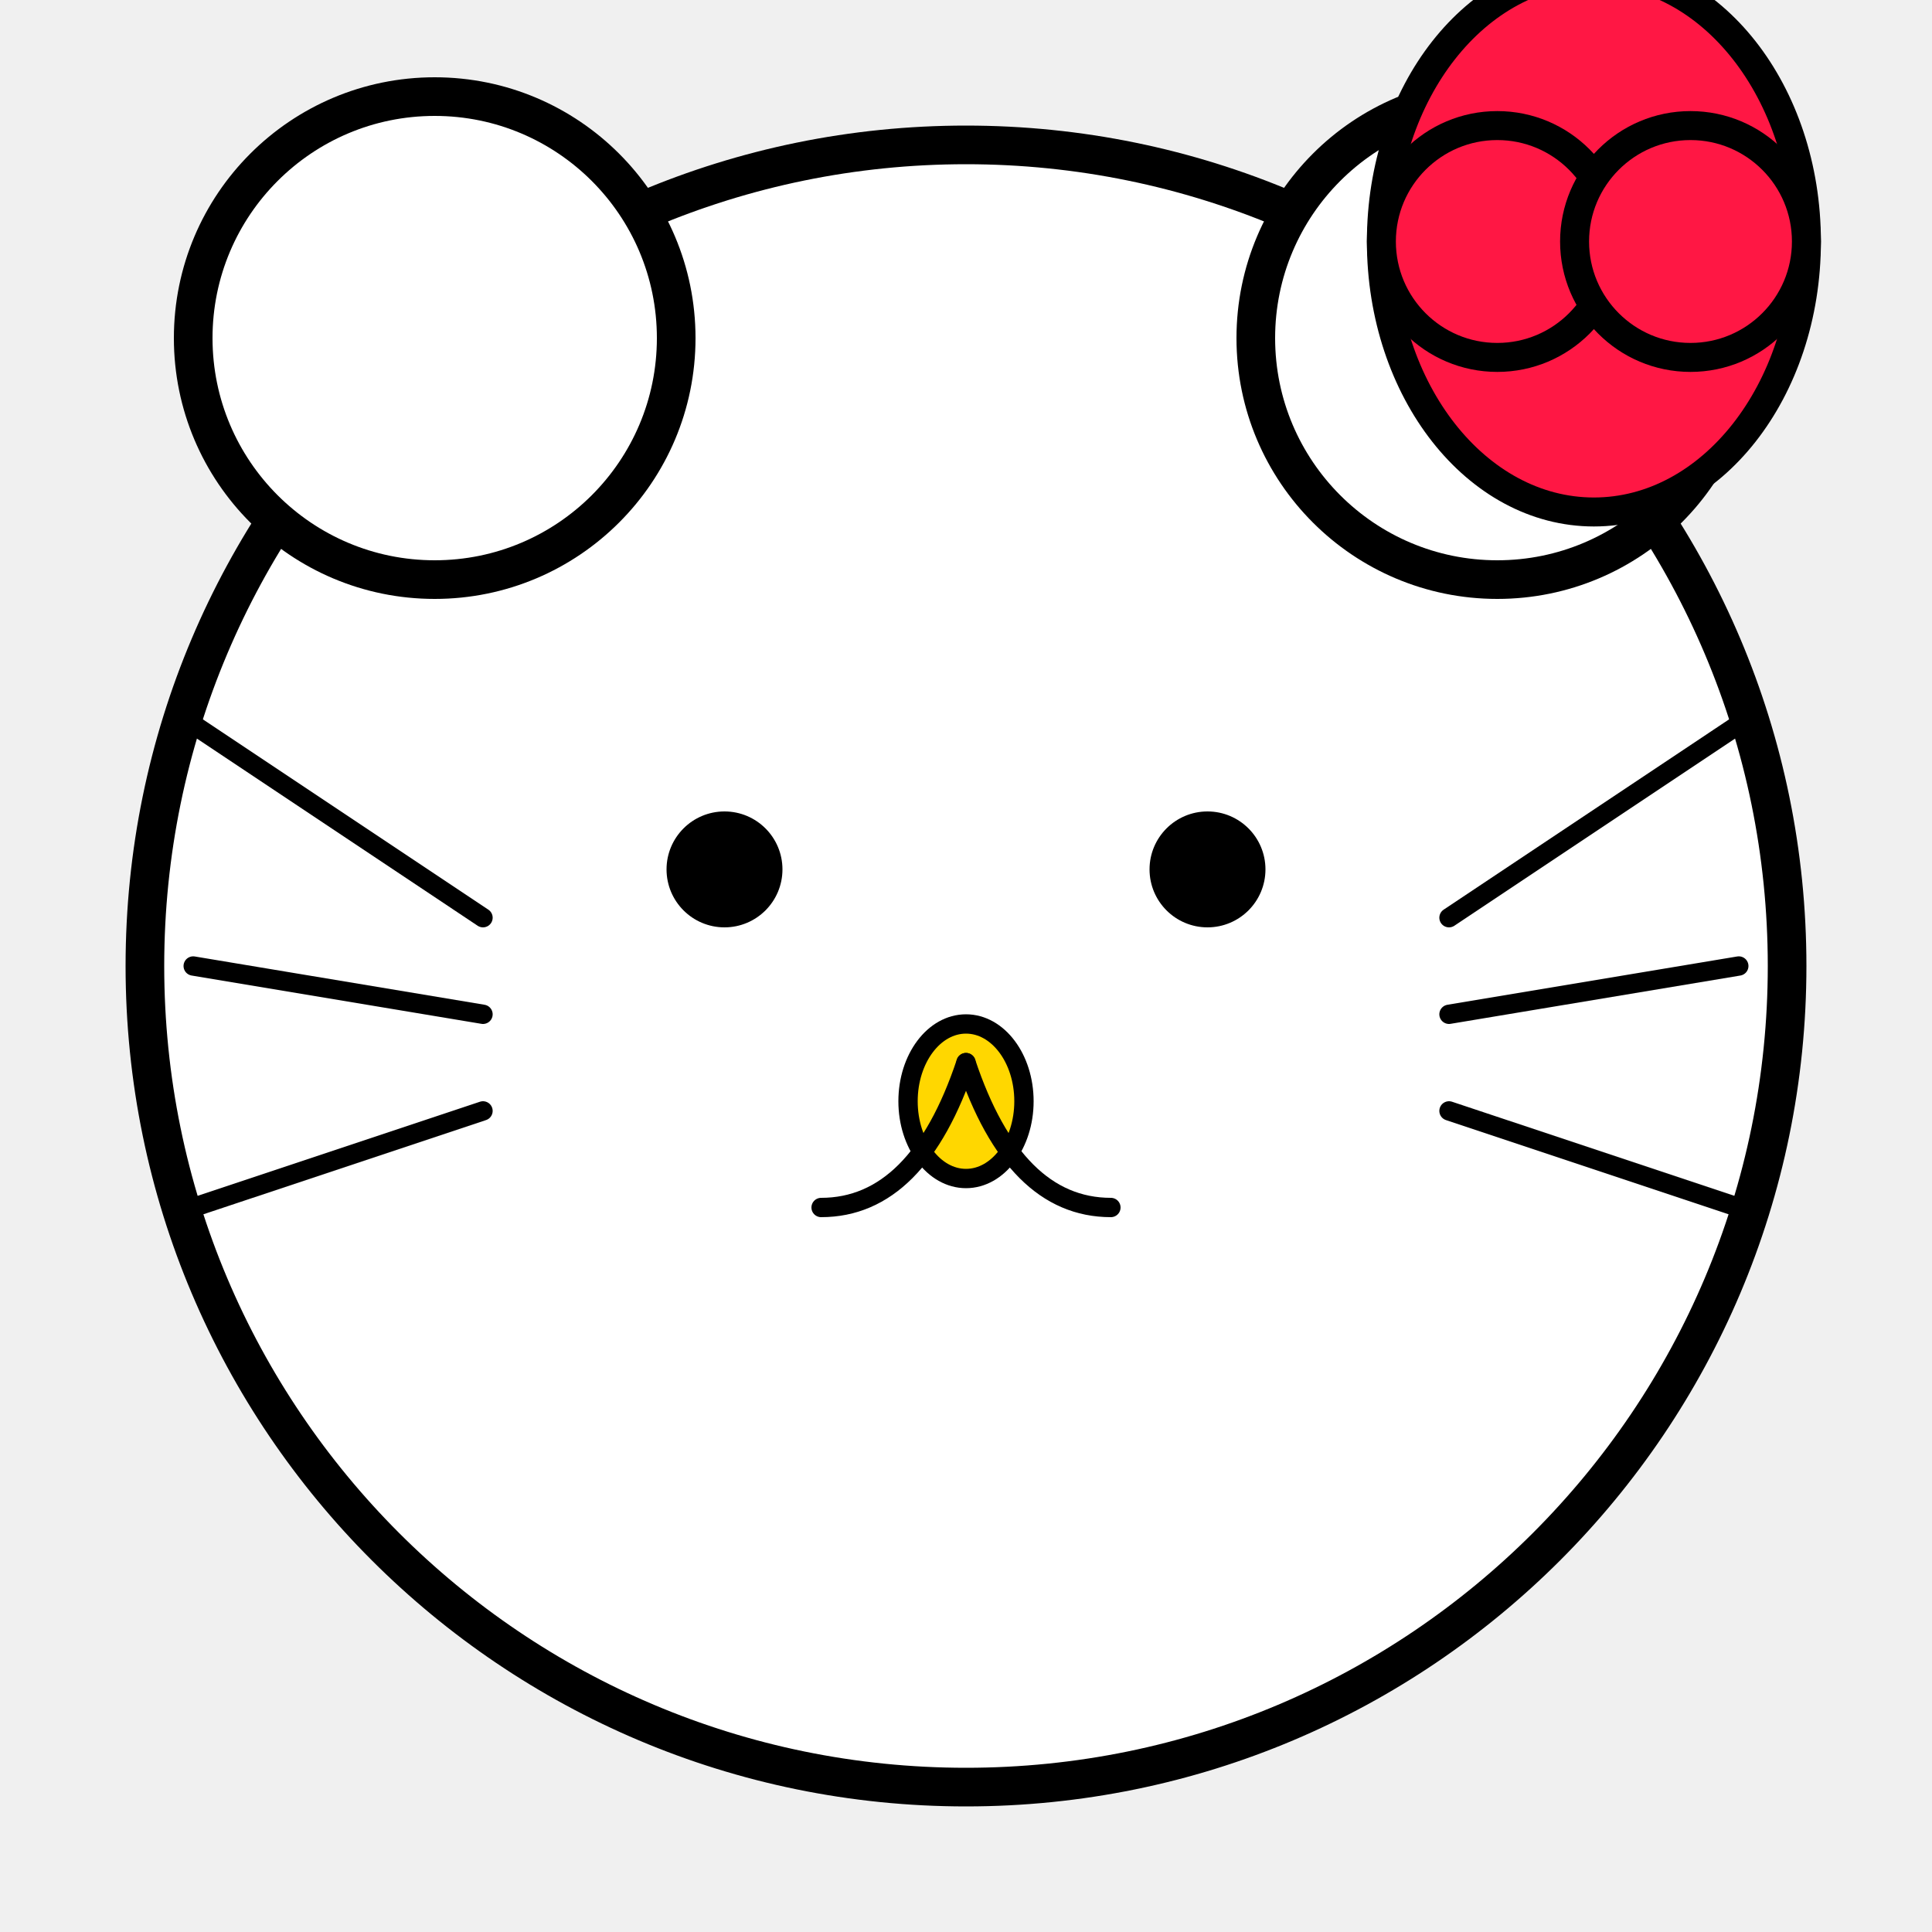
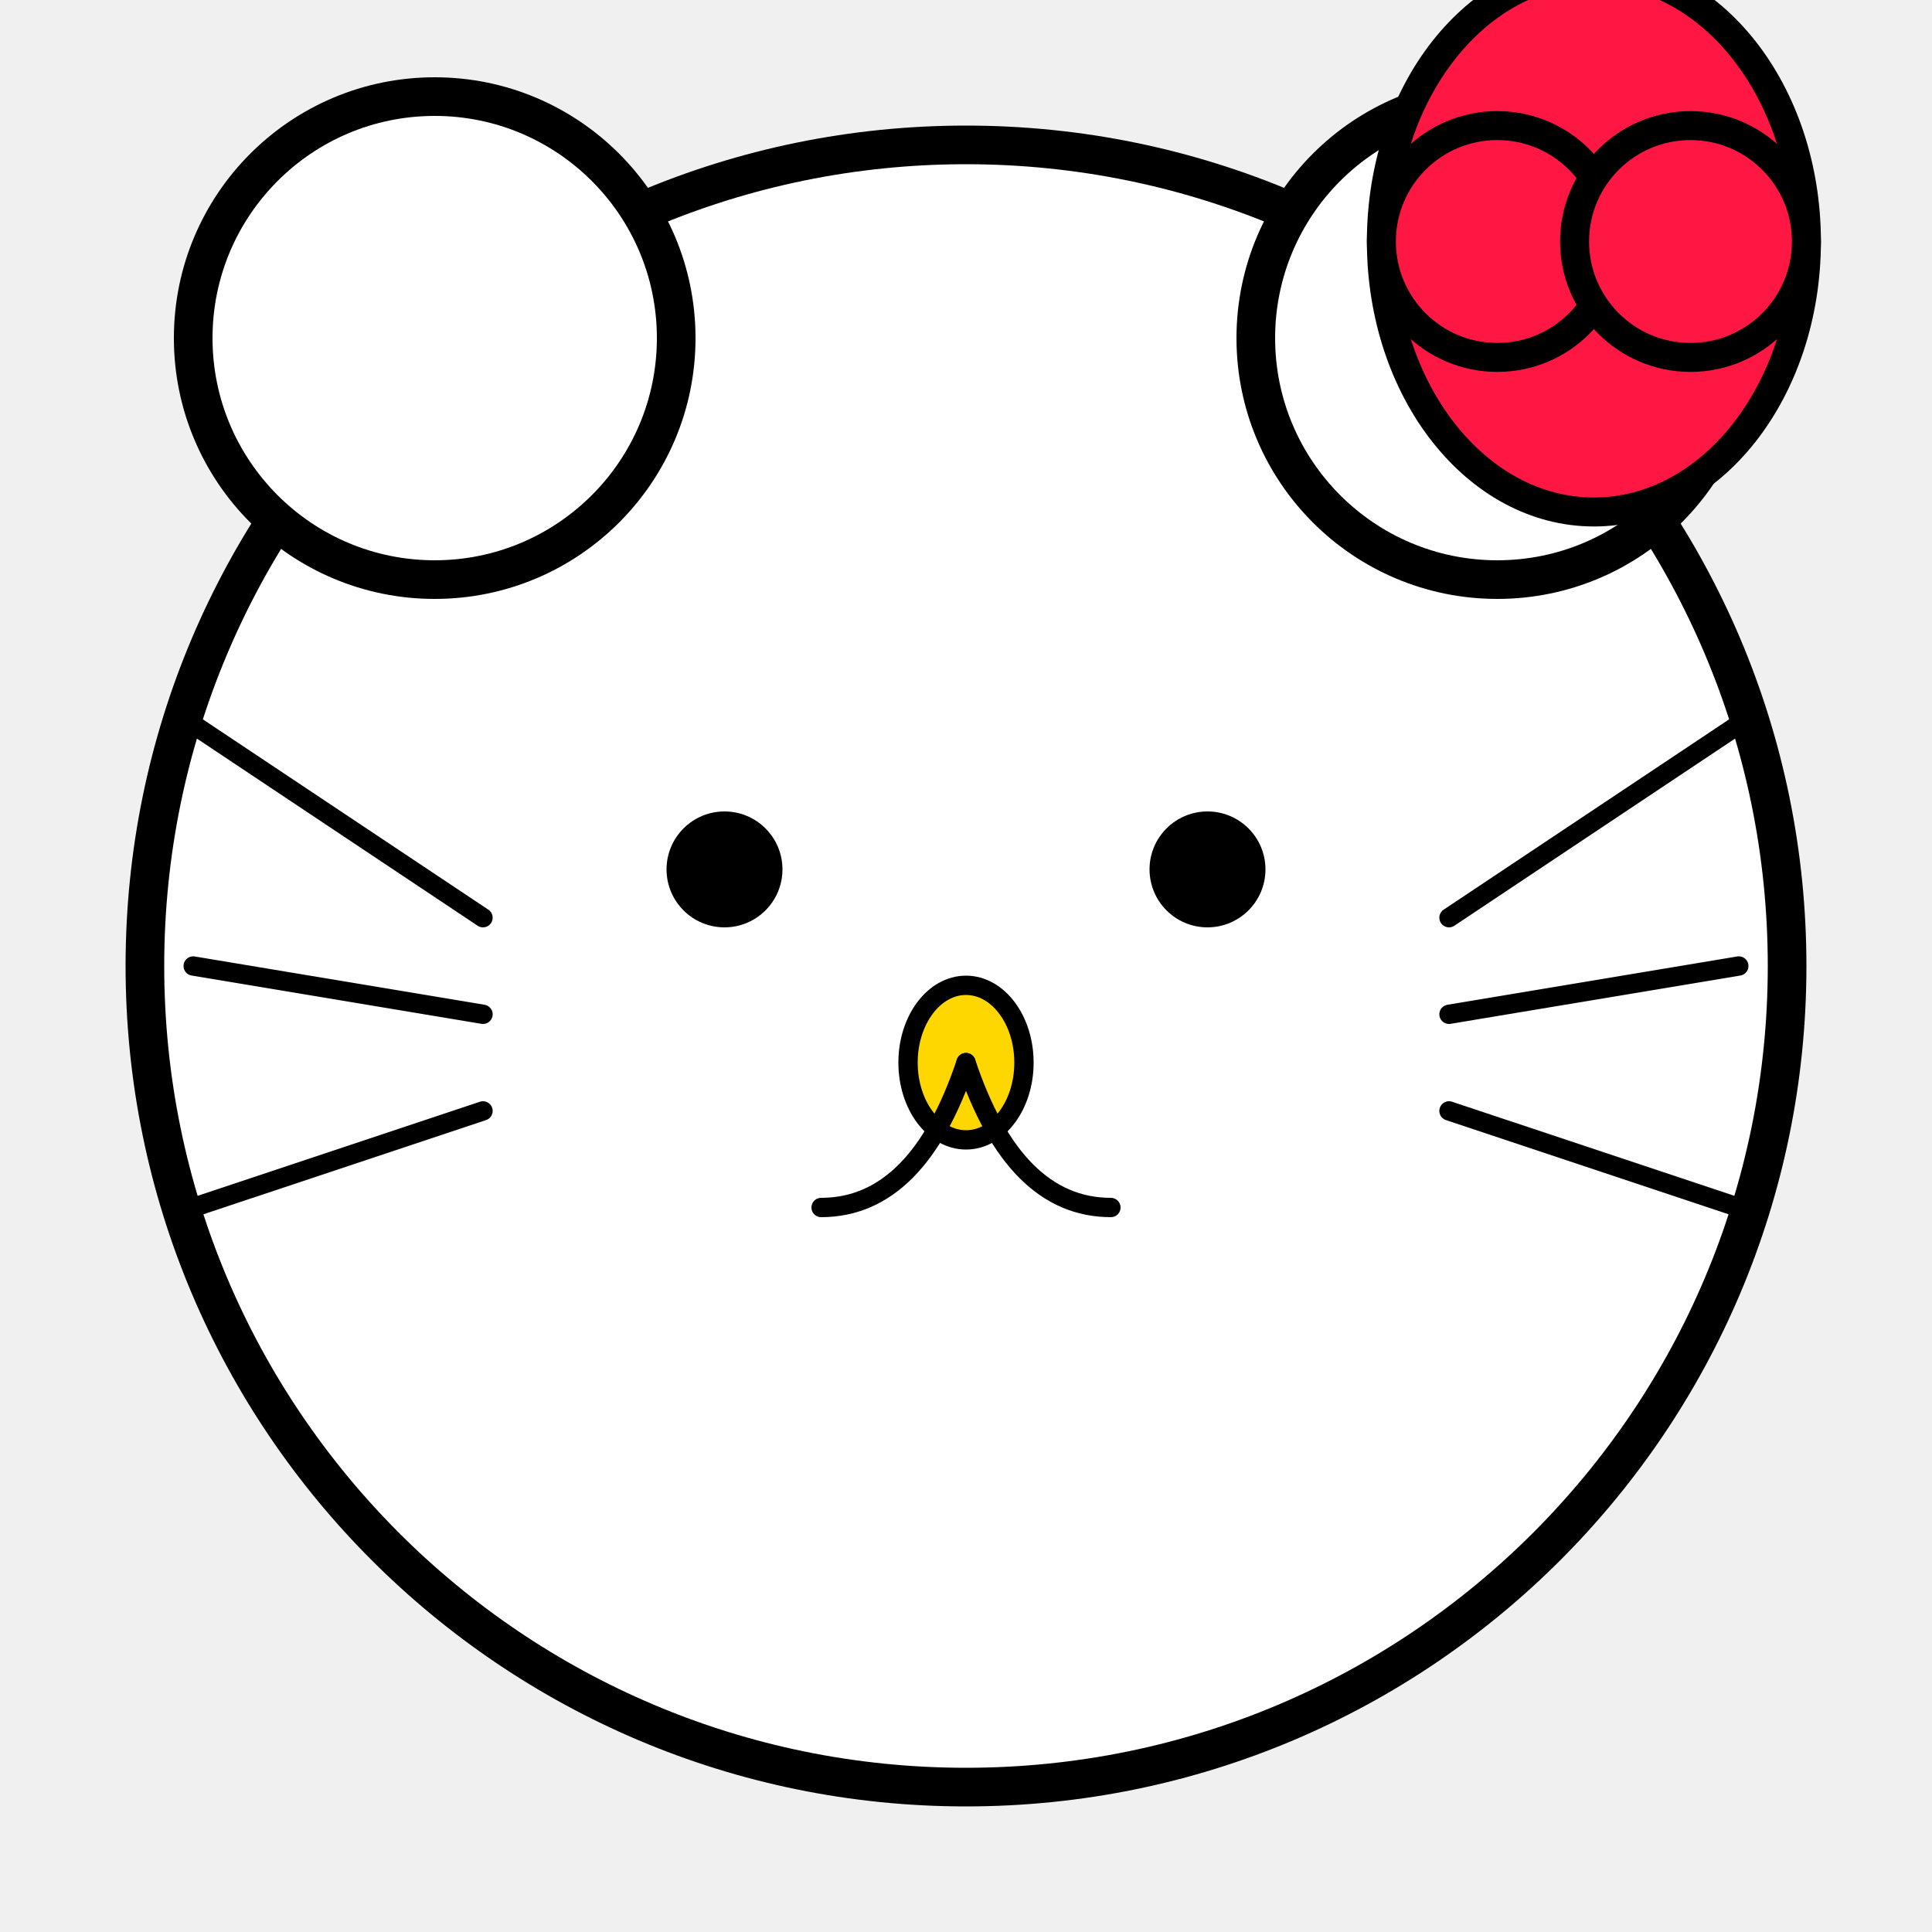
<svg xmlns="http://www.w3.org/2000/svg" viewBox="0 0 200 200" width="200" height="200">
  <circle cx="100" cy="100" r="85" fill="white" stroke="black" stroke-width="4" />
  <circle cx="45" cy="35" r="25" fill="white" stroke="black" stroke-width="4" />
  <circle cx="155" cy="35" r="25" fill="white" stroke="black" stroke-width="4" />
  <ellipse cx="165" cy="25" rx="22" ry="28" fill="#FF1744" stroke="black" stroke-width="3" />
  <circle cx="155" cy="25" r="12" fill="#FF1744" stroke="black" stroke-width="3" />
  <circle cx="175" cy="25" r="12" fill="#FF1744" stroke="black" stroke-width="3" />
  <circle cx="75" cy="90" r="6" fill="black" />
  <circle cx="125" cy="90" r="6" fill="black" />
-   <ellipse cx="100" cy="114" rx="6" ry="8" fill="#FFD700" stroke="black" stroke-width="2" />
+   <ellipse cx="100" cy="110" rx="6" ry="8" fill="#FFD700" stroke="black" stroke-width="2" />
  <path d="M 100 110 Q 95 125 85 125" stroke="black" stroke-width="2" fill="none" stroke-linecap="round" />
  <path d="M 100 110 Q 105 125 115 125" stroke="black" stroke-width="2" fill="none" stroke-linecap="round" />
  <line x1="50" y1="105" x2="20" y2="100" stroke="black" stroke-width="2" stroke-linecap="round" />
  <line x1="50" y1="115" x2="20" y2="125" stroke="black" stroke-width="2" stroke-linecap="round" />
  <line x1="50" y1="95" x2="20" y2="75" stroke="black" stroke-width="2" stroke-linecap="round" />
  <line x1="150" y1="105" x2="180" y2="100" stroke="black" stroke-width="2" stroke-linecap="round" />
  <line x1="150" y1="115" x2="180" y2="125" stroke="black" stroke-width="2" stroke-linecap="round" />
  <line x1="150" y1="95" x2="180" y2="75" stroke="black" stroke-width="2" stroke-linecap="round" />
</svg>
